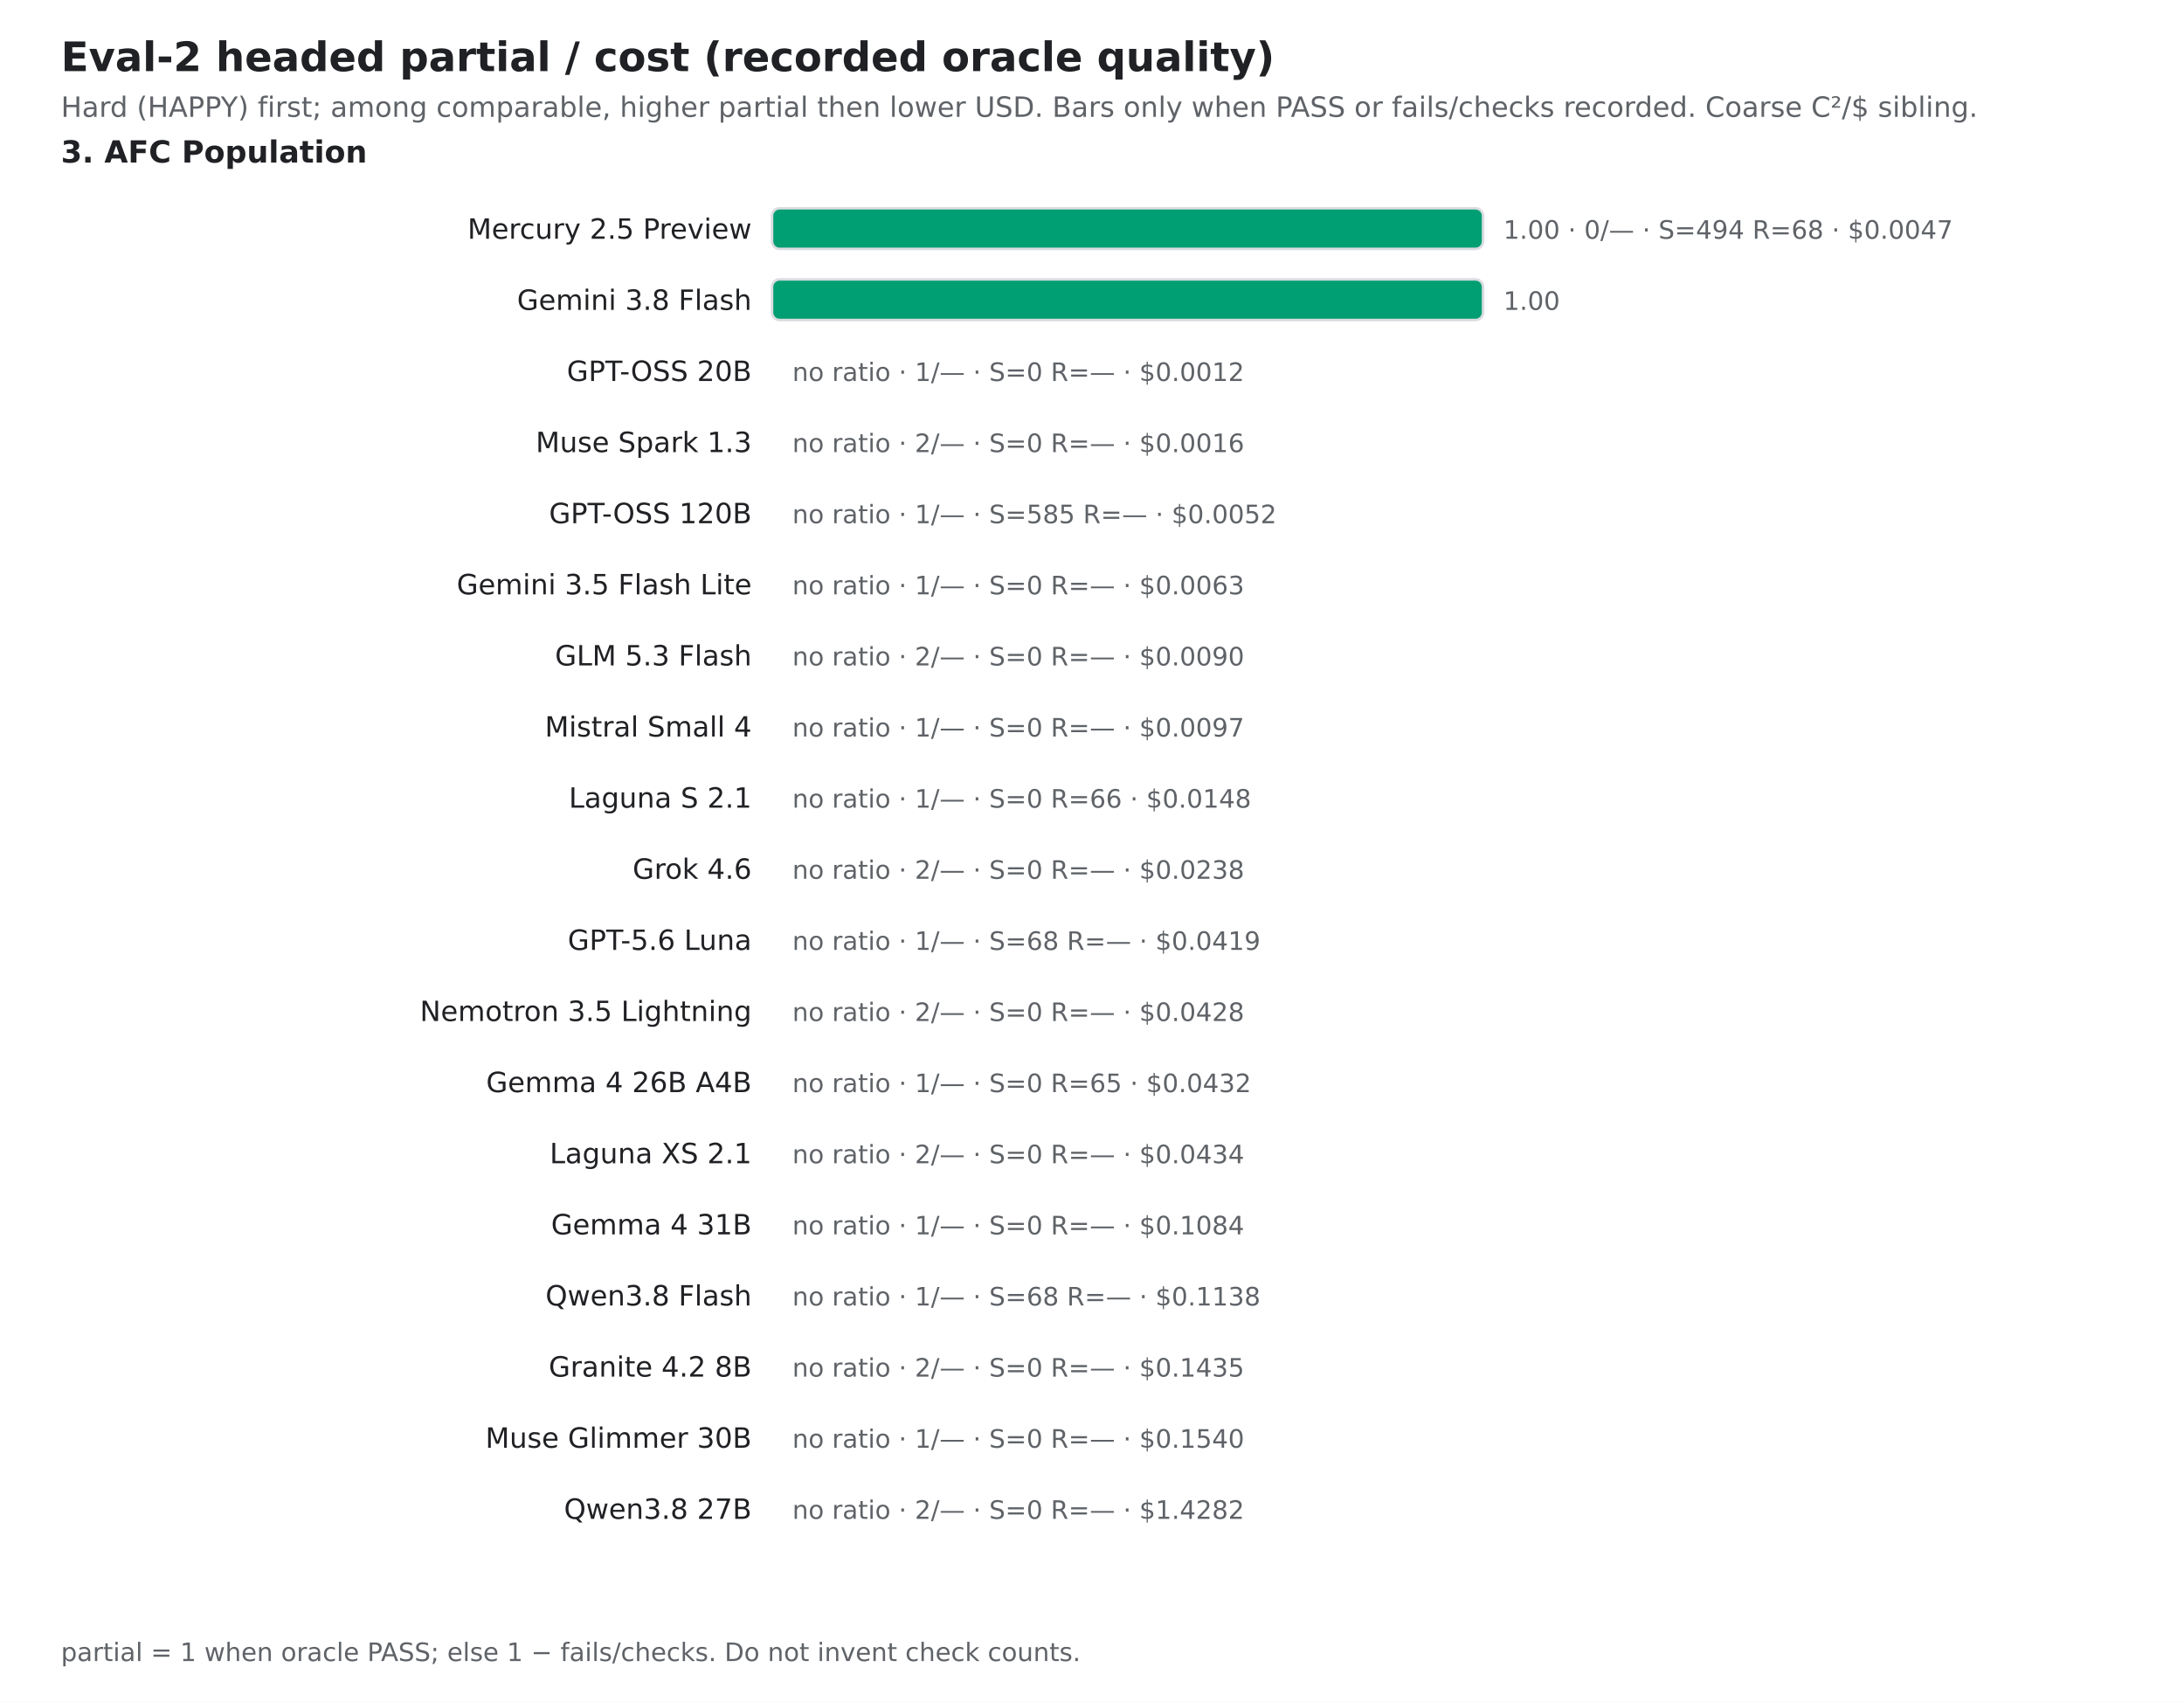
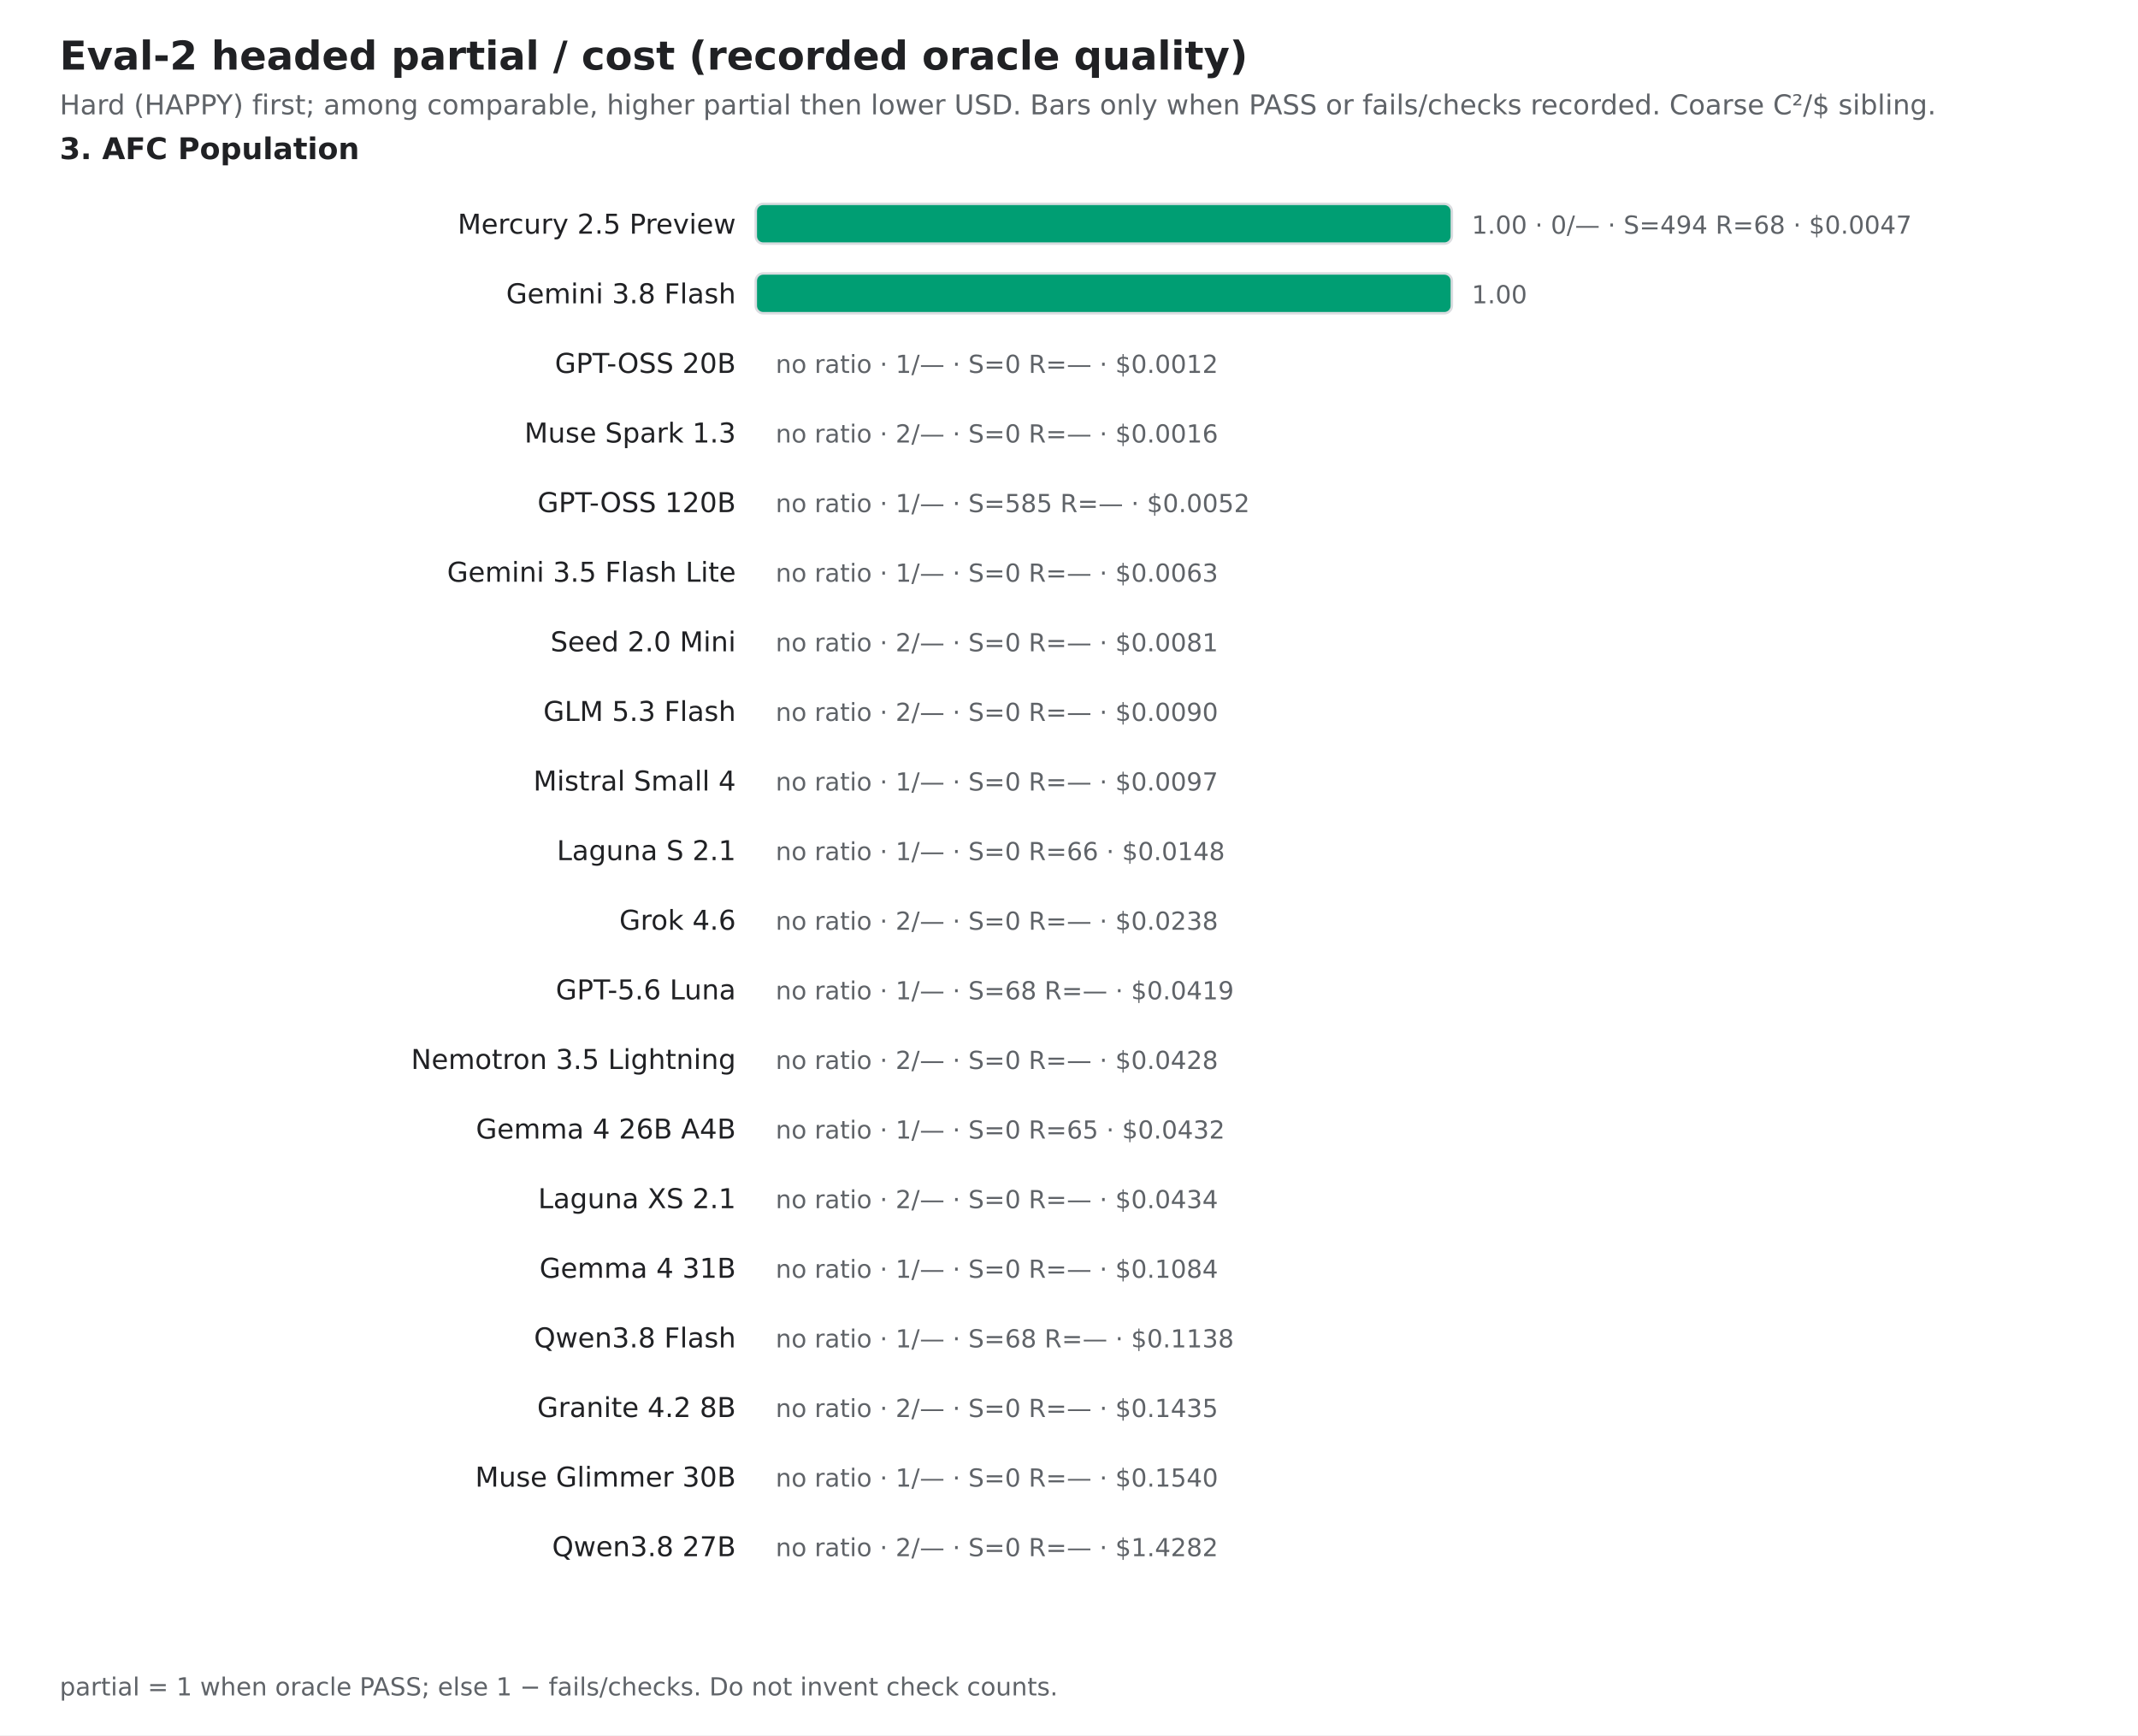
- <svg xmlns="http://www.w3.org/2000/svg" width="860" height="670" viewBox="0 0 860 670" role="img">
-   <rect width="860" height="670" fill="#ffffff" />
+ <svg xmlns="http://www.w3.org/2000/svg" width="860" height="698" viewBox="0 0 860 698" role="img">
+   <rect width="860" height="698" fill="#ffffff" />
  <text x="24" y="28" font-family="DejaVu Sans, sans-serif" font-size="16" font-weight="700" fill="#202124">Eval-2 headed partial / cost (recorded oracle quality)</text>
  <text x="24" y="46" font-family="DejaVu Sans, sans-serif" font-size="11" fill="#5f6368">Hard (HAPPY) first; among comparable, higher partial then lower USD. Bars only when PASS or fails/checks recorded. Coarse C²/$ sibling.</text>
  <text x="24" y="64" font-family="DejaVu Sans, sans-serif" font-size="12" font-weight="700" fill="#202124">3. AFC Population</text>
  <text x="296.0" y="94.0" text-anchor="end" font-family="DejaVu Sans, sans-serif" font-size="11" fill="#202124">Mercury 2.5 Preview</text>
  <rect x="304.0" y="82.0" width="280.0" height="16" rx="3" fill="#009E73" stroke="#dadce0" data-partial-score="1.00" />
  <text x="592.0" y="94.0" font-family="DejaVu Sans, sans-serif" font-size="10" fill="#5f6368">1.00 · 0/— · S=494 R=68 · $0.0047</text>
  <text x="296.0" y="122.0" text-anchor="end" font-family="DejaVu Sans, sans-serif" font-size="11" fill="#202124">Gemini 3.8 Flash</text>
  <rect x="304.0" y="110.0" width="280.0" height="16" rx="3" fill="#009E73" stroke="#dadce0" data-partial-score="1.00" />
  <text x="592.0" y="122.0" font-family="DejaVu Sans, sans-serif" font-size="10" fill="#5f6368">1.00</text>
  <text x="296.0" y="150.0" text-anchor="end" font-family="DejaVu Sans, sans-serif" font-size="11" fill="#202124">GPT-OSS 20B</text>
  <text x="312.0" y="150.0" font-family="DejaVu Sans, sans-serif" font-size="10" fill="#5f6368">no ratio · 1/— · S=0 R=— · $0.0012</text>
  <text x="296.0" y="178.0" text-anchor="end" font-family="DejaVu Sans, sans-serif" font-size="11" fill="#202124">Muse Spark 1.3</text>
  <text x="312.0" y="178.0" font-family="DejaVu Sans, sans-serif" font-size="10" fill="#5f6368">no ratio · 2/— · S=0 R=— · $0.0016</text>
  <text x="296.0" y="206.0" text-anchor="end" font-family="DejaVu Sans, sans-serif" font-size="11" fill="#202124">GPT-OSS 120B</text>
  <text x="312.0" y="206.0" font-family="DejaVu Sans, sans-serif" font-size="10" fill="#5f6368">no ratio · 1/— · S=585 R=— · $0.0052</text>
  <text x="296.0" y="234.0" text-anchor="end" font-family="DejaVu Sans, sans-serif" font-size="11" fill="#202124">Gemini 3.5 Flash Lite</text>
  <text x="312.0" y="234.0" font-family="DejaVu Sans, sans-serif" font-size="10" fill="#5f6368">no ratio · 1/— · S=0 R=— · $0.0063</text>
-   <text x="296.0" y="262.0" text-anchor="end" font-family="DejaVu Sans, sans-serif" font-size="11" fill="#202124">GLM 5.3 Flash</text>
-   <text x="312.0" y="262.0" font-family="DejaVu Sans, sans-serif" font-size="10" fill="#5f6368">no ratio · 2/— · S=0 R=— · $0.0090</text>
-   <text x="296.0" y="290.0" text-anchor="end" font-family="DejaVu Sans, sans-serif" font-size="11" fill="#202124">Mistral Small 4</text>
-   <text x="312.0" y="290.0" font-family="DejaVu Sans, sans-serif" font-size="10" fill="#5f6368">no ratio · 1/— · S=0 R=— · $0.0097</text>
-   <text x="296.0" y="318.0" text-anchor="end" font-family="DejaVu Sans, sans-serif" font-size="11" fill="#202124">Laguna S 2.1</text>
-   <text x="312.0" y="318.0" font-family="DejaVu Sans, sans-serif" font-size="10" fill="#5f6368">no ratio · 1/— · S=0 R=66 · $0.0148</text>
-   <text x="296.0" y="346.0" text-anchor="end" font-family="DejaVu Sans, sans-serif" font-size="11" fill="#202124">Grok 4.6</text>
-   <text x="312.0" y="346.0" font-family="DejaVu Sans, sans-serif" font-size="10" fill="#5f6368">no ratio · 2/— · S=0 R=— · $0.0238</text>
-   <text x="296.0" y="374.0" text-anchor="end" font-family="DejaVu Sans, sans-serif" font-size="11" fill="#202124">GPT-5.6 Luna</text>
-   <text x="312.0" y="374.0" font-family="DejaVu Sans, sans-serif" font-size="10" fill="#5f6368">no ratio · 1/— · S=68 R=— · $0.0419</text>
-   <text x="296.0" y="402.0" text-anchor="end" font-family="DejaVu Sans, sans-serif" font-size="11" fill="#202124">Nemotron 3.5 Lightning</text>
-   <text x="312.0" y="402.0" font-family="DejaVu Sans, sans-serif" font-size="10" fill="#5f6368">no ratio · 2/— · S=0 R=— · $0.0428</text>
-   <text x="296.0" y="430.0" text-anchor="end" font-family="DejaVu Sans, sans-serif" font-size="11" fill="#202124">Gemma 4 26B A4B</text>
-   <text x="312.0" y="430.0" font-family="DejaVu Sans, sans-serif" font-size="10" fill="#5f6368">no ratio · 1/— · S=0 R=65 · $0.0432</text>
-   <text x="296.0" y="458.0" text-anchor="end" font-family="DejaVu Sans, sans-serif" font-size="11" fill="#202124">Laguna XS 2.1</text>
-   <text x="312.0" y="458.0" font-family="DejaVu Sans, sans-serif" font-size="10" fill="#5f6368">no ratio · 2/— · S=0 R=— · $0.0434</text>
-   <text x="296.0" y="486.0" text-anchor="end" font-family="DejaVu Sans, sans-serif" font-size="11" fill="#202124">Gemma 4 31B</text>
-   <text x="312.0" y="486.0" font-family="DejaVu Sans, sans-serif" font-size="10" fill="#5f6368">no ratio · 1/— · S=0 R=— · $0.1084</text>
-   <text x="296.0" y="514.0" text-anchor="end" font-family="DejaVu Sans, sans-serif" font-size="11" fill="#202124">Qwen3.8 Flash</text>
-   <text x="312.0" y="514.0" font-family="DejaVu Sans, sans-serif" font-size="10" fill="#5f6368">no ratio · 1/— · S=68 R=— · $0.1138</text>
-   <text x="296.0" y="542.0" text-anchor="end" font-family="DejaVu Sans, sans-serif" font-size="11" fill="#202124">Granite 4.2 8B</text>
-   <text x="312.0" y="542.0" font-family="DejaVu Sans, sans-serif" font-size="10" fill="#5f6368">no ratio · 2/— · S=0 R=— · $0.1435</text>
-   <text x="296.0" y="570.0" text-anchor="end" font-family="DejaVu Sans, sans-serif" font-size="11" fill="#202124">Muse Glimmer 30B</text>
-   <text x="312.0" y="570.0" font-family="DejaVu Sans, sans-serif" font-size="10" fill="#5f6368">no ratio · 1/— · S=0 R=— · $0.1540</text>
-   <text x="296.0" y="598.0" text-anchor="end" font-family="DejaVu Sans, sans-serif" font-size="11" fill="#202124">Qwen3.8 27B</text>
-   <text x="312.0" y="598.0" font-family="DejaVu Sans, sans-serif" font-size="10" fill="#5f6368">no ratio · 2/— · S=0 R=— · $1.4282</text>
-   <text x="24" y="654" font-family="DejaVu Sans, sans-serif" font-size="10" fill="#5f6368">partial = 1 when oracle PASS; else 1 − fails/checks. Do not invent check counts.</text>
+   <text x="296.0" y="262.0" text-anchor="end" font-family="DejaVu Sans, sans-serif" font-size="11" fill="#202124">Seed 2.0 Mini</text>
+   <text x="312.0" y="262.0" font-family="DejaVu Sans, sans-serif" font-size="10" fill="#5f6368">no ratio · 2/— · S=0 R=— · $0.0081</text>
+   <text x="296.0" y="290.0" text-anchor="end" font-family="DejaVu Sans, sans-serif" font-size="11" fill="#202124">GLM 5.3 Flash</text>
+   <text x="312.0" y="290.0" font-family="DejaVu Sans, sans-serif" font-size="10" fill="#5f6368">no ratio · 2/— · S=0 R=— · $0.0090</text>
+   <text x="296.0" y="318.0" text-anchor="end" font-family="DejaVu Sans, sans-serif" font-size="11" fill="#202124">Mistral Small 4</text>
+   <text x="312.0" y="318.0" font-family="DejaVu Sans, sans-serif" font-size="10" fill="#5f6368">no ratio · 1/— · S=0 R=— · $0.0097</text>
+   <text x="296.0" y="346.0" text-anchor="end" font-family="DejaVu Sans, sans-serif" font-size="11" fill="#202124">Laguna S 2.1</text>
+   <text x="312.0" y="346.0" font-family="DejaVu Sans, sans-serif" font-size="10" fill="#5f6368">no ratio · 1/— · S=0 R=66 · $0.0148</text>
+   <text x="296.0" y="374.0" text-anchor="end" font-family="DejaVu Sans, sans-serif" font-size="11" fill="#202124">Grok 4.6</text>
+   <text x="312.0" y="374.0" font-family="DejaVu Sans, sans-serif" font-size="10" fill="#5f6368">no ratio · 2/— · S=0 R=— · $0.0238</text>
+   <text x="296.0" y="402.0" text-anchor="end" font-family="DejaVu Sans, sans-serif" font-size="11" fill="#202124">GPT-5.6 Luna</text>
+   <text x="312.0" y="402.0" font-family="DejaVu Sans, sans-serif" font-size="10" fill="#5f6368">no ratio · 1/— · S=68 R=— · $0.0419</text>
+   <text x="296.0" y="430.0" text-anchor="end" font-family="DejaVu Sans, sans-serif" font-size="11" fill="#202124">Nemotron 3.5 Lightning</text>
+   <text x="312.0" y="430.0" font-family="DejaVu Sans, sans-serif" font-size="10" fill="#5f6368">no ratio · 2/— · S=0 R=— · $0.0428</text>
+   <text x="296.0" y="458.0" text-anchor="end" font-family="DejaVu Sans, sans-serif" font-size="11" fill="#202124">Gemma 4 26B A4B</text>
+   <text x="312.0" y="458.0" font-family="DejaVu Sans, sans-serif" font-size="10" fill="#5f6368">no ratio · 1/— · S=0 R=65 · $0.0432</text>
+   <text x="296.0" y="486.0" text-anchor="end" font-family="DejaVu Sans, sans-serif" font-size="11" fill="#202124">Laguna XS 2.1</text>
+   <text x="312.0" y="486.0" font-family="DejaVu Sans, sans-serif" font-size="10" fill="#5f6368">no ratio · 2/— · S=0 R=— · $0.0434</text>
+   <text x="296.0" y="514.0" text-anchor="end" font-family="DejaVu Sans, sans-serif" font-size="11" fill="#202124">Gemma 4 31B</text>
+   <text x="312.0" y="514.0" font-family="DejaVu Sans, sans-serif" font-size="10" fill="#5f6368">no ratio · 1/— · S=0 R=— · $0.1084</text>
+   <text x="296.0" y="542.0" text-anchor="end" font-family="DejaVu Sans, sans-serif" font-size="11" fill="#202124">Qwen3.8 Flash</text>
+   <text x="312.0" y="542.0" font-family="DejaVu Sans, sans-serif" font-size="10" fill="#5f6368">no ratio · 1/— · S=68 R=— · $0.1138</text>
+   <text x="296.0" y="570.0" text-anchor="end" font-family="DejaVu Sans, sans-serif" font-size="11" fill="#202124">Granite 4.2 8B</text>
+   <text x="312.0" y="570.0" font-family="DejaVu Sans, sans-serif" font-size="10" fill="#5f6368">no ratio · 2/— · S=0 R=— · $0.1435</text>
+   <text x="296.0" y="598.0" text-anchor="end" font-family="DejaVu Sans, sans-serif" font-size="11" fill="#202124">Muse Glimmer 30B</text>
+   <text x="312.0" y="598.0" font-family="DejaVu Sans, sans-serif" font-size="10" fill="#5f6368">no ratio · 1/— · S=0 R=— · $0.1540</text>
+   <text x="296.0" y="626.0" text-anchor="end" font-family="DejaVu Sans, sans-serif" font-size="11" fill="#202124">Qwen3.8 27B</text>
+   <text x="312.0" y="626.0" font-family="DejaVu Sans, sans-serif" font-size="10" fill="#5f6368">no ratio · 2/— · S=0 R=— · $1.4282</text>
+   <text x="24" y="682" font-family="DejaVu Sans, sans-serif" font-size="10" fill="#5f6368">partial = 1 when oracle PASS; else 1 − fails/checks. Do not invent check counts.</text>
</svg>
